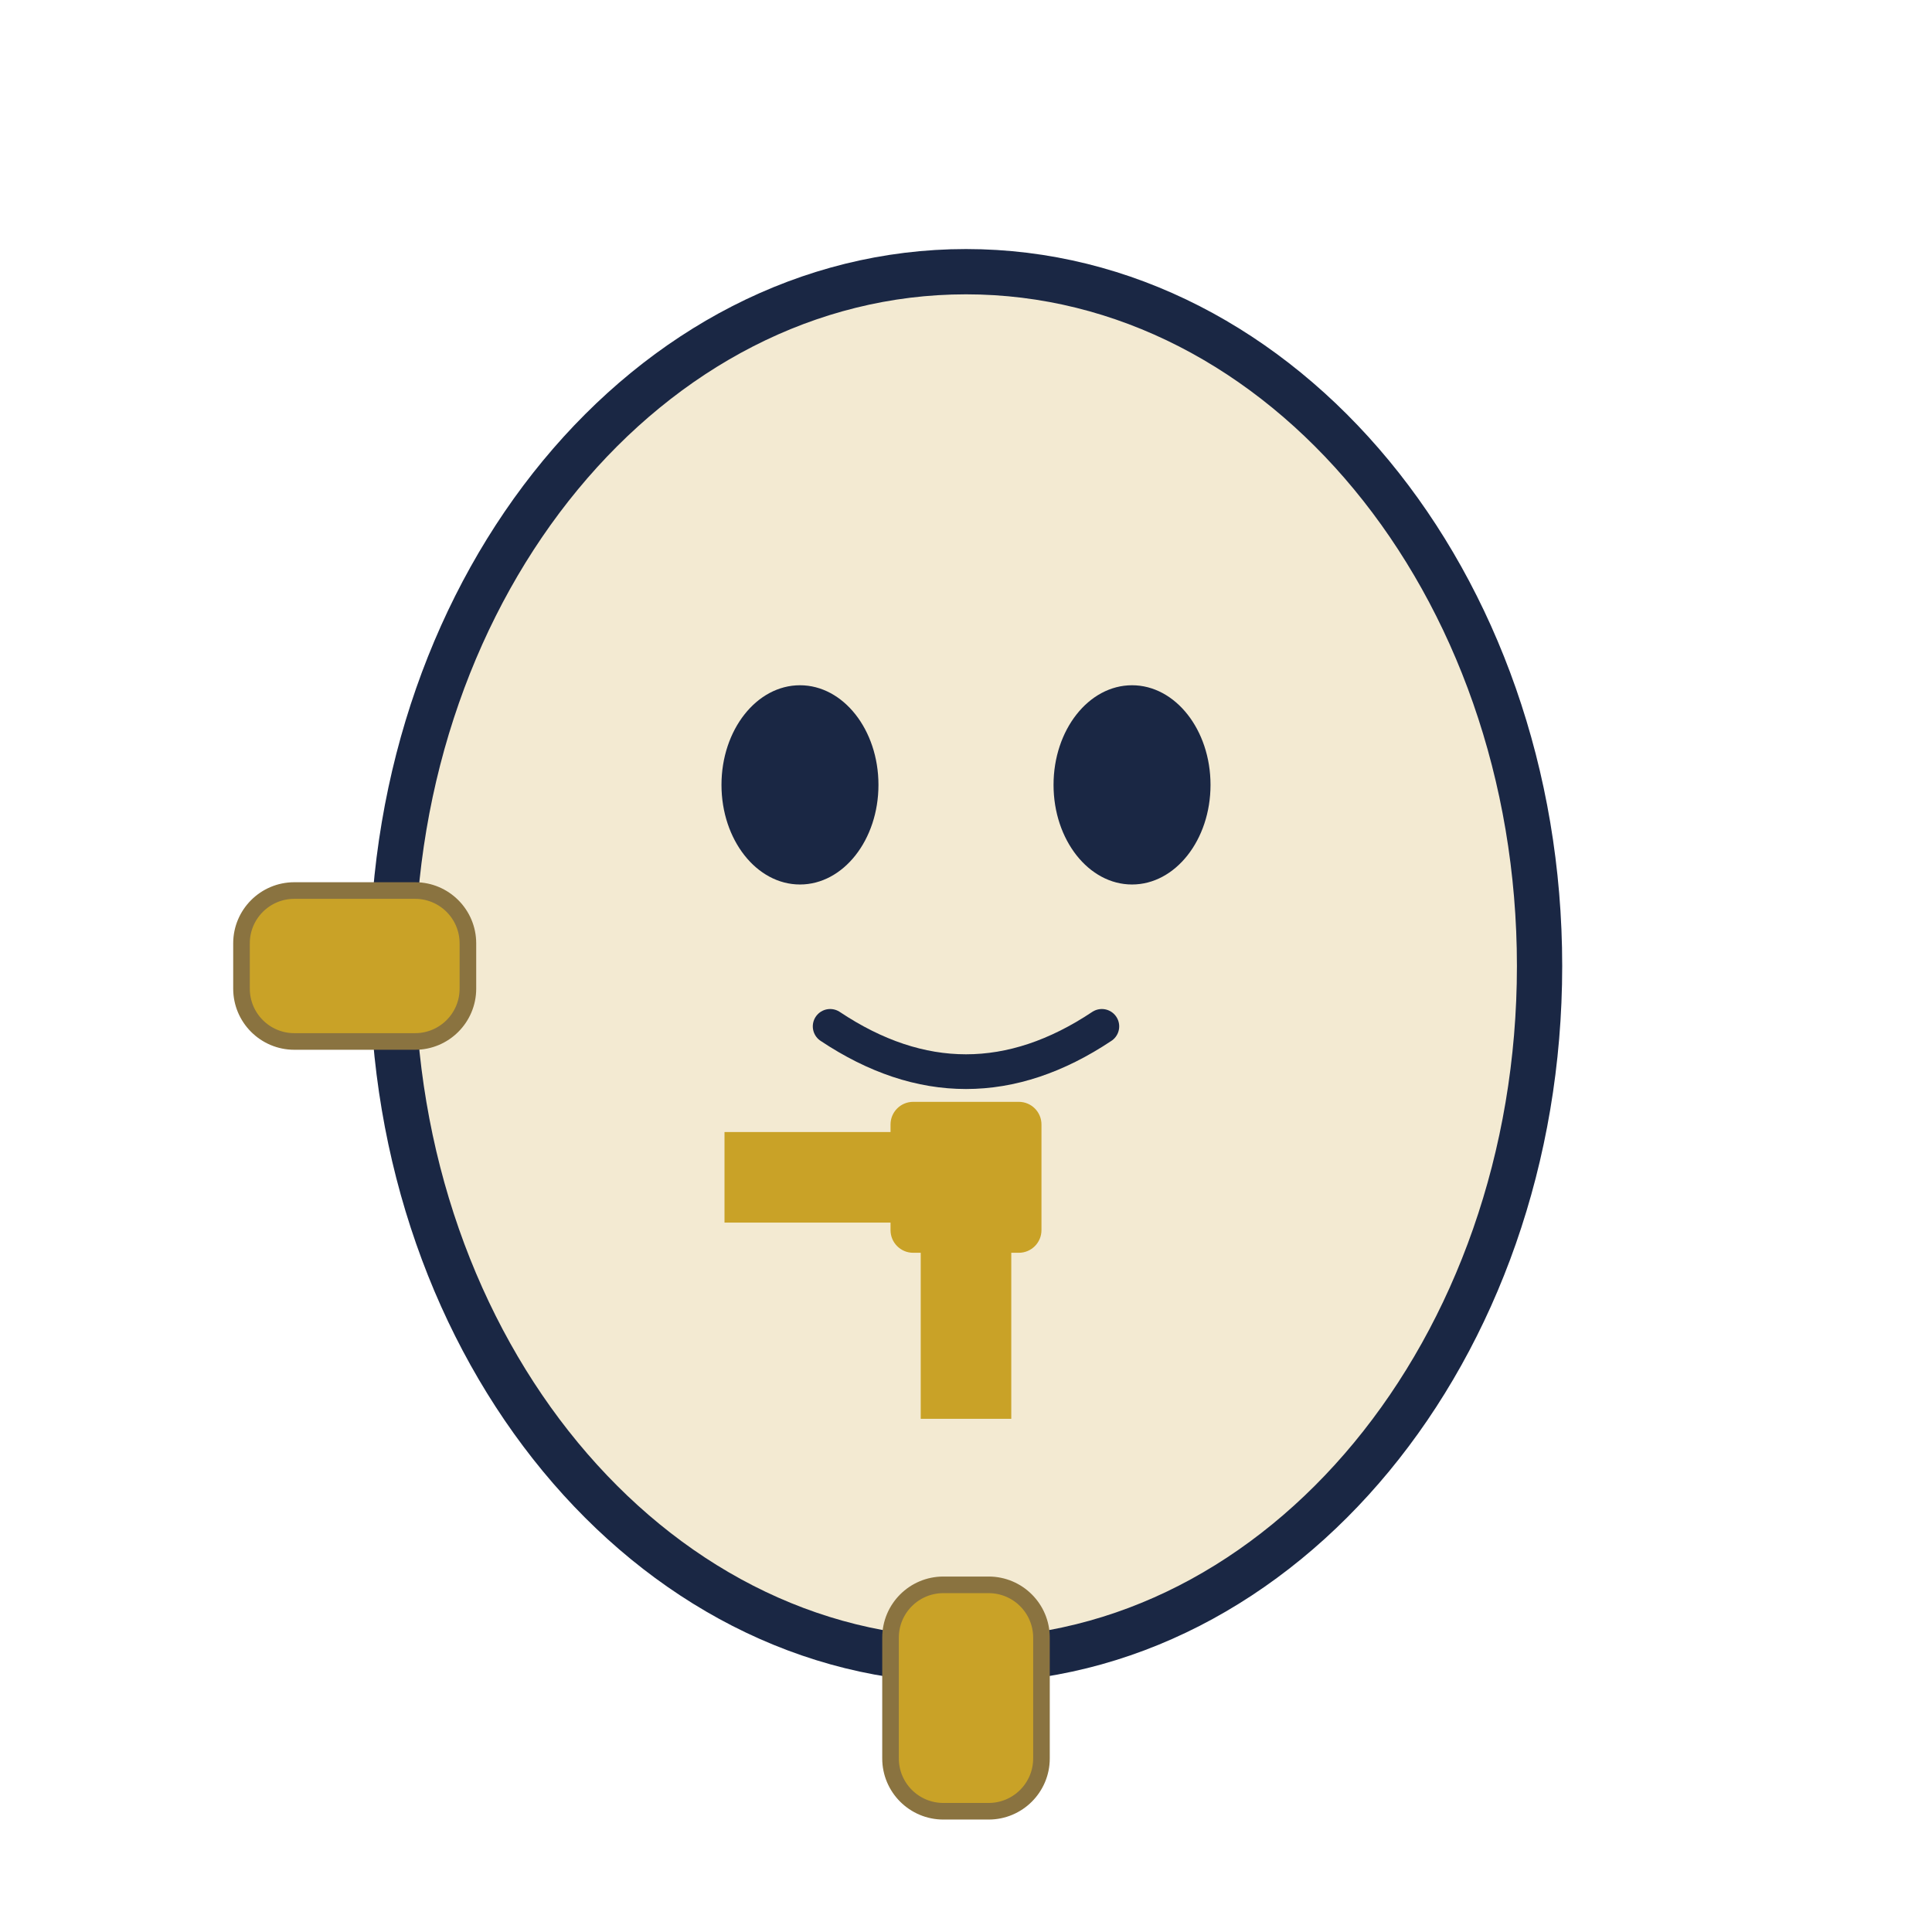
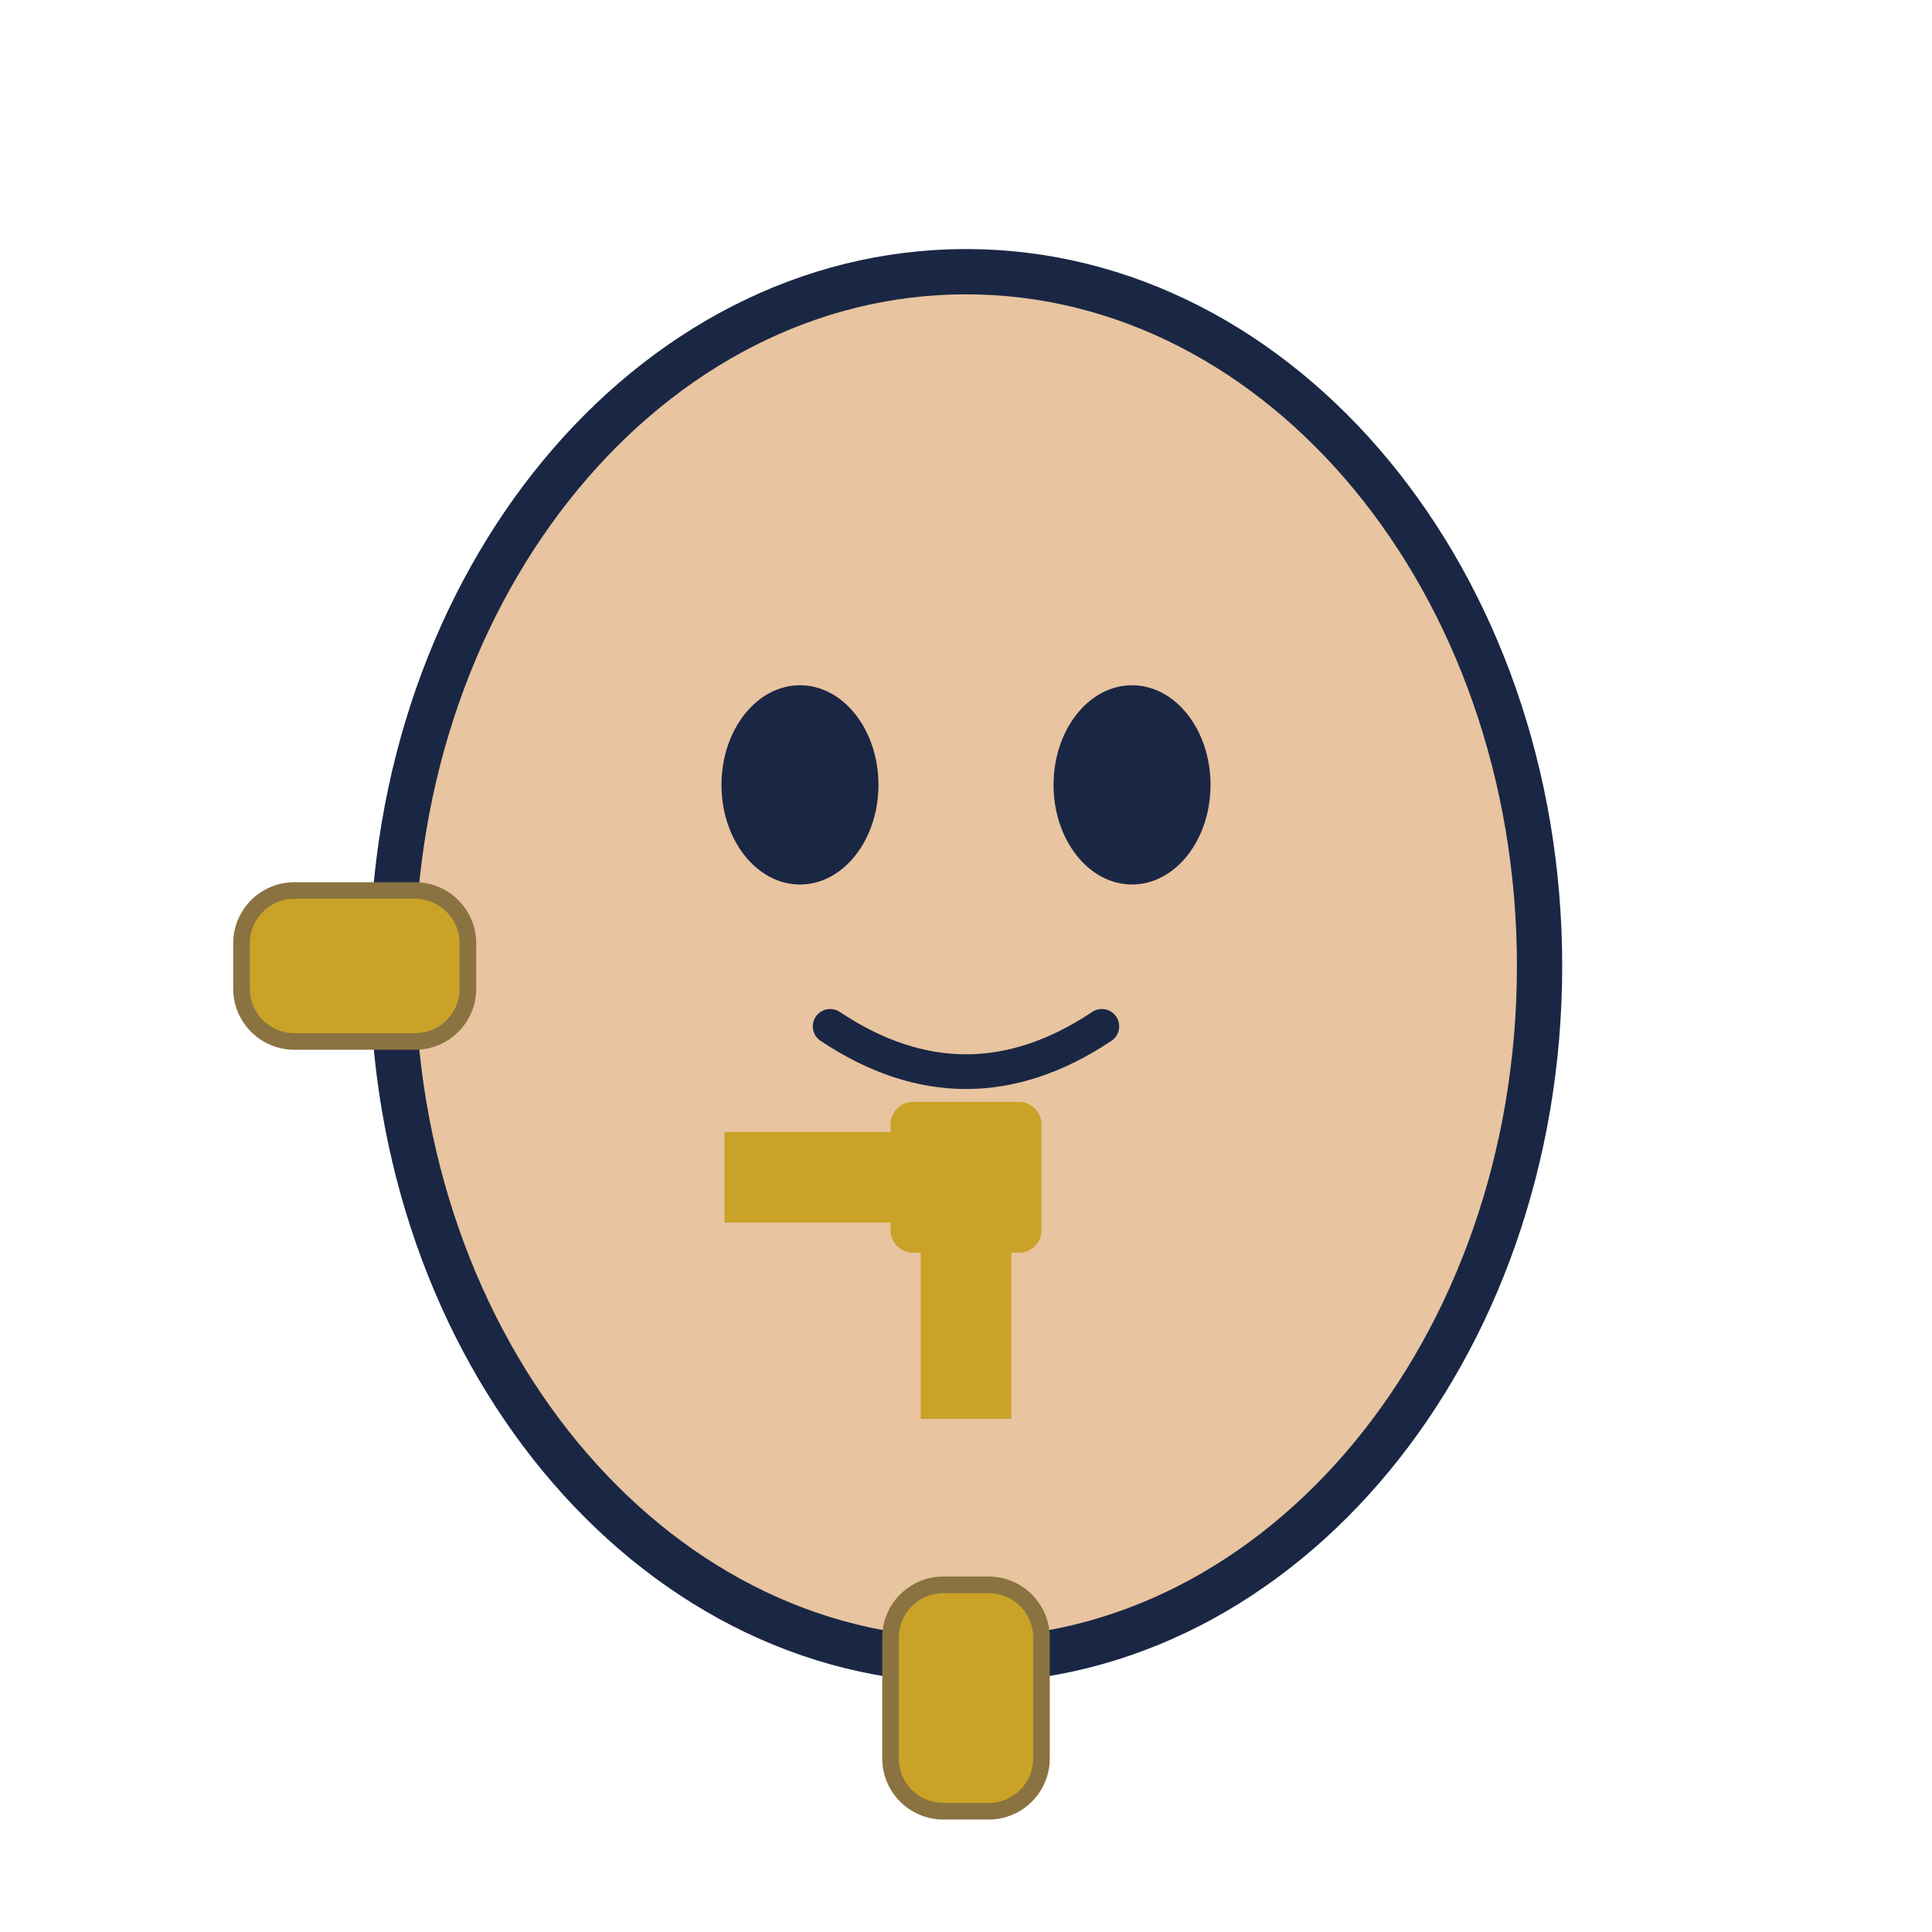
<svg xmlns="http://www.w3.org/2000/svg" viewBox="0 0 128 128">
-   <ellipse cx="64" cy="64" rx="38" ry="46" fill="#f3ead2" stroke="#1a2744" stroke-width="3" />
-   <rect x="61.0" y="78" width="6" height="16" fill="#c9a227" />
-   <rect x="48" y="75.0" width="16" height="6" fill="#c9a227" />
+   <ellipse cx="64" cy="64" rx="38" ry="46" fill="#e8c4a0" stroke="#1a2744" stroke-width="3" />
+   <rect x="61" y="78" width="6" height="16" fill="#c9a227" />
+   <rect x="48" y="75" width="16" height="6" fill="#c9a227" />
  <rect x="59" y="73" width="10" height="10" rx="1.5" fill="#c9a227" />
-   <rect x="59.0" y="105" width="10" height="15" rx="3.5" fill="#c9a227" stroke="#8a7340" stroke-width="1.1" />
-   <rect x="16" y="59.0" width="15" height="10" rx="3.5" fill="#c9a227" stroke="#8a7340" stroke-width="1.1" />
+   <rect x="59" y="105" width="10" height="15" rx="3.5" fill="#c9a227" stroke="#8a7340" stroke-width="1.1" />
+   <rect x="16" y="59" width="15" height="10" rx="3.5" fill="#c9a227" stroke="#8a7340" stroke-width="1.1" />
  <ellipse cx="53" cy="52" rx="5.2" ry="6.6" fill="#1a2744" />
  <ellipse cx="75" cy="52" rx="5.2" ry="6.6" fill="#1a2744" />
  <path d="M 55 68 Q 64 74 73 68" fill="none" stroke="#1a2744" stroke-width="2.3" stroke-linecap="round" />
</svg>
